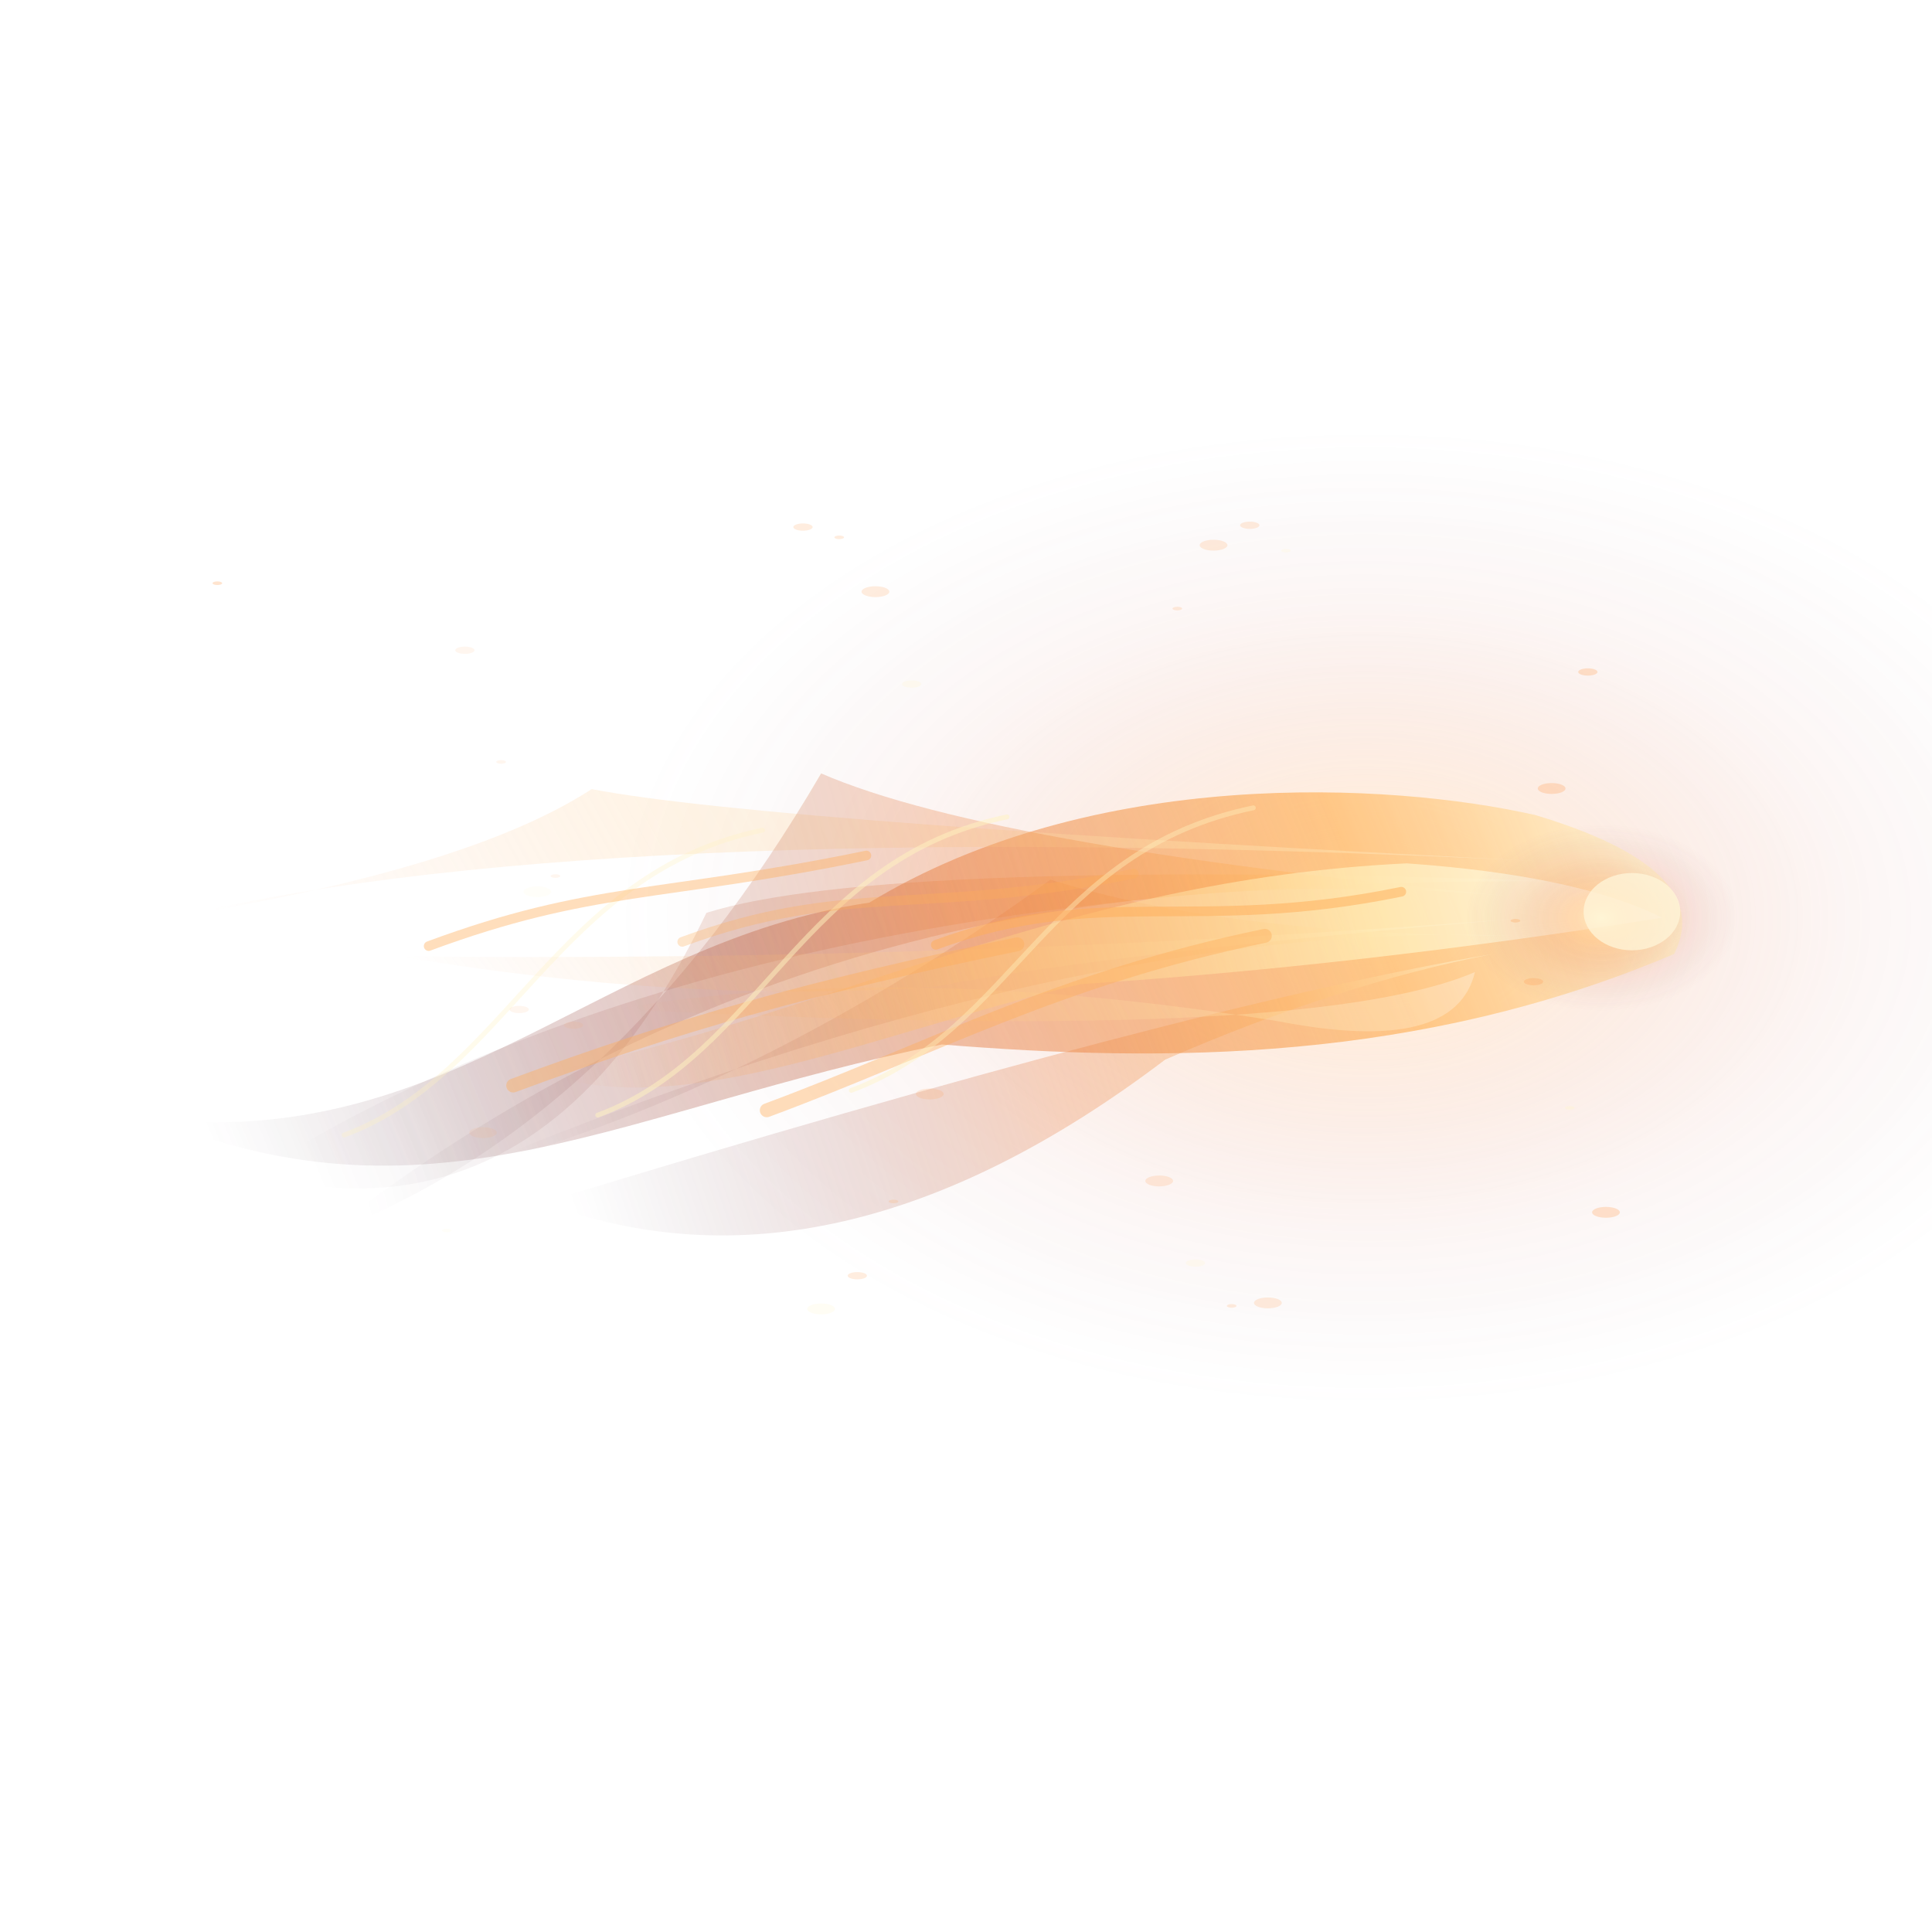
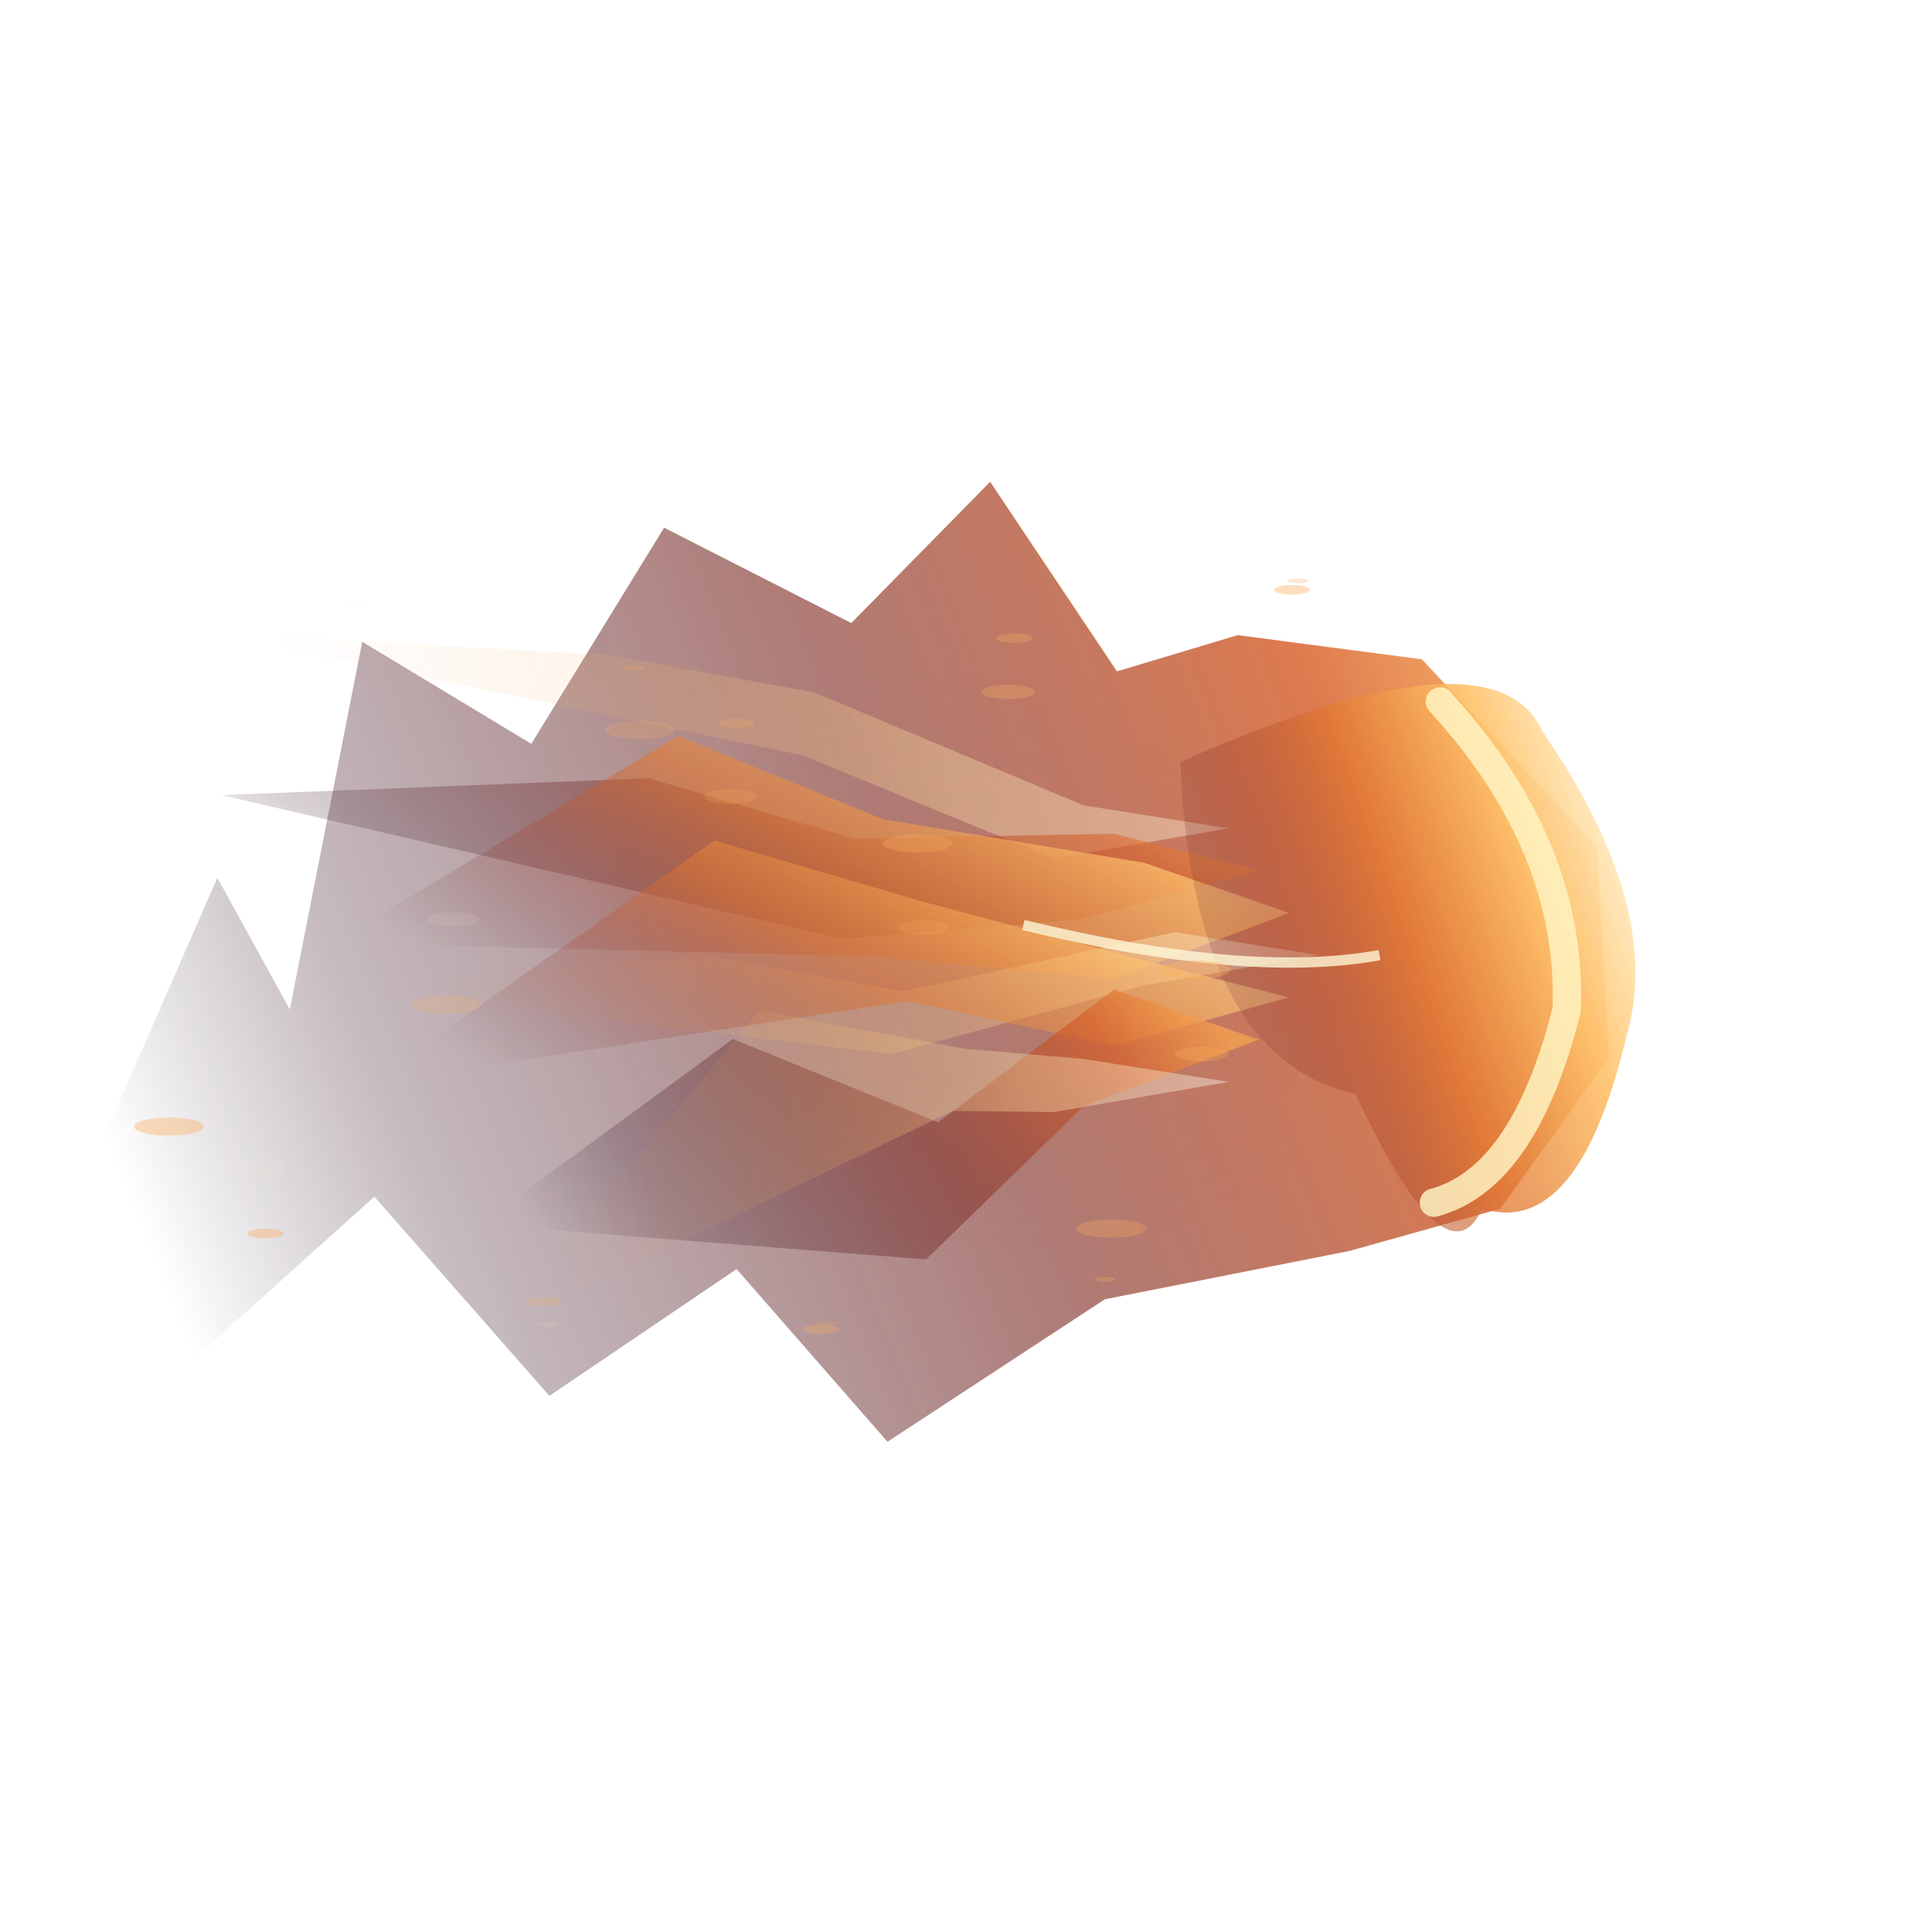
<svg xmlns="http://www.w3.org/2000/svg" width="320" height="320" viewBox="0 0 320 320">
  <defs>
-     <linearGradient id="trail" x1="0%" y1="55%" x2="100%" y2="45%">
-       <stop offset="0" stop-color="#351c33" stop-opacity="0" />
-       <stop offset=".26" stop-color="#913c36" stop-opacity=".28" />
-       <stop offset=".54" stop-color="#e87a3a" stop-opacity=".56" />
-       <stop offset=".81" stop-color="#ffb660" stop-opacity=".85" />
-       <stop offset="1" stop-color="#fff3cd" stop-opacity="1" />
+     <linearGradient id="blood" x1="0%" y1="60%" x2="100%" y2="35%">
+       <stop offset="0" stop-color="#24182b" stop-opacity="0" />
+       <stop offset=".18" stop-color="#462333" stop-opacity=".37" />
+       <stop offset=".55" stop-color="#823129" stop-opacity=".77" />
+       <stop offset=".85" stop-color="#d7602b" />
+       <stop offset="1" stop-color="#fba64b" />
    </linearGradient>
-     <linearGradient id="core" x1="0%" y1="50%" x2="100%" y2="45%">
-       <stop offset="0" stop-color="#f79348" stop-opacity="0" />
-       <stop offset=".37" stop-color="#ffc477" stop-opacity=".63" />
-       <stop offset=".75" stop-color="#fff0bc" />
-       <stop offset="1" stop-color="#fffefa" />
+     <linearGradient id="saffron" x1="4%" y1="74%" x2="98%" y2="34%">
+       <stop offset="0" stop-color="#4e2135" stop-opacity="0" />
+       <stop offset=".27" stop-color="#a3422f" stop-opacity=".42" />
+       <stop offset=".52" stop-color="#e27831" stop-opacity=".83" />
+       <stop offset=".81" stop-color="#ffc36c" />
+       <stop offset="1" stop-color="#ffebc0" />
    </linearGradient>
-     <radialGradient id="glow">
-       <stop offset="0" stop-color="#fff5c1" stop-opacity=".78" />
-       <stop offset=".24" stop-color="#ffa861" stop-opacity=".38" />
-       <stop offset=".65" stop-color="#d05b41" stop-opacity=".10" />
-       <stop offset="1" stop-color="#7e3648" stop-opacity="0" />
+     <linearGradient id="white" x1="8%" y1="43%" x2="100%" y2="39%">
+       <stop offset="0" stop-color="#ec803e" stop-opacity="0" />
+       <stop offset=".38" stop-color="#fbbd62" stop-opacity=".35" />
+       <stop offset=".69" stop-color="#ffe6a7" stop-opacity=".87" />
+       <stop offset="1" stop-color="#fffdf2" />
+     </linearGradient>
+     <radialGradient id="dust">
+       <stop offset="0" stop-color="#ffe1a8" stop-opacity=".44" />
+       <stop offset=".21" stop-color="#f9a052" stop-opacity=".22" />
+       <stop offset=".72" stop-color="#9b514b" stop-opacity=".09" />
+       <stop offset="1" stop-color="#5e3144" stop-opacity="0" />
    </radialGradient>
  </defs>
-   <ellipse cx="226.3" cy="152.0" rx="124" ry="80" fill="url(#glow)" opacity=".54" />
-   <path d="M 26 185.4 C 75 190.4 100 156.0 144 149.5 C 181 127.0 230 129.5 254.3 135.0 Q 284.3 144.0 277.3 158.0 C 235 176.0 193 176.0 156 173.0 C 104 183.4 72 204.4 26 185.4 Z" fill="url(#trail)" opacity=".82" />
-   <path d="M30.0 151.7 Q78.0 143.7 98.0 130.7 Q127.0 136.3 262.3 143.0 Q102.0 134.7 30.0 151.7 Z" fill="url(#core)" opacity="0.3" />
-   <path d="M42.0 194.4 Q90.0 207.4 117.0 151.2 Q146.0 142.1 259.3 146.0 Q121.0 144.7 42.0 194.4 Z" fill="url(#trail)" opacity="0.4" />
-   <path d="M54.0 204.4 Q102.0 186.4 136.0 128.1 Q165.0 140.7 256.3 149.0 Q140.0 137.1 54.0 204.4 Z" fill="url(#trail)" opacity="0.5" />
-   <path d="M66.0 158.4 Q114.0 166.4 155.0 163.4 Q184.0 157.8 253.3 152.0 Q159.0 159.4 66.0 158.4 Z" fill="url(#core)" opacity="0.3" />
-   <path d="M78.0 193.5 Q126.0 180.5 174.0 145.7 Q203.0 154.8 250.3 155.0 Q178.0 152.2 78.0 193.5 Z" fill="url(#trail)" opacity="0.4" />
-   <path d="M90.0 199.2 Q138.0 217.2 193.0 175.5 Q222.0 162.9 247.3 158.0 Q197.0 166.5 90.0 199.2 Z" fill="url(#trail)" opacity="0.5" />
-   <path d="M102.0 167.1 Q150.0 159.1 212.0 169.2 Q241.0 174.8 244.3 161.0 Q216.0 173.2 102.0 167.1 Z" fill="url(#core)" opacity="0.3" />
-   <path d="M 90 177.7 C 137 168.5 176 145.7 233 143.0 Q 261.3 145.0 275.3 152.0 Q 225 160.0 179 163.0 C 145 171.0 113 186.0 90 177.7 Z" fill="url(#core)" opacity=".72" />
-   <ellipse cx="265.3" cy="152.0" rx="22.5" ry="15.5" fill="url(#glow)" opacity=".92" />
-   <ellipse cx="270.3" cy="151.0" rx="8" ry="6.4" fill="#fff6d9" opacity=".75" />
-   <path d="M57.0 188.0 C84.0 178.0 92.3 144.5 126.3 137.5" fill="none" stroke="#fff3bf" stroke-width="0.8" stroke-linecap="round" opacity="0.3" />
-   <path d="M71.0 156.7 C98.0 146.7 109.5 148.7 143.5 141.7" fill="none" stroke="#ffad58" stroke-width="1.6" stroke-linecap="round" opacity="0.4" />
-   <path d="M85.0 179.8 C112.0 169.8 134.5 163.4 168.5 156.4" fill="none" stroke="#ffad58" stroke-width="2.3" stroke-linecap="round" opacity="0.4" />
-   <path d="M99.0 184.7 C126.0 174.7 132.8 142.3 166.8 135.3" fill="none" stroke="#fff3bf" stroke-width="0.8" stroke-linecap="round" opacity="0.5" />
-   <path d="M113.0 156.0 C140.0 146.0 153.8 151.7 187.8 144.7" fill="none" stroke="#ffad58" stroke-width="1.6" stroke-linecap="round" opacity="0.3" />
-   <path d="M127.0 183.9 C154.0 173.9 175.5 162.0 209.5 155.0" fill="none" stroke="#ffad58" stroke-width="2.3" stroke-linecap="round" opacity="0.4" />
-   <path d="M141.0 180.6 C168.0 170.6 173.6 140.8 207.6 133.8" fill="none" stroke="#fff3bf" stroke-width="0.8" stroke-linecap="round" opacity="0.4" />
-   <path d="M155.0 156.5 C182.0 146.5 198.1 154.7 232.1 147.7" fill="none" stroke="#ffad58" stroke-width="1.6" stroke-linecap="round" opacity="0.5" />
-   <ellipse cx="74.0" cy="203.8" rx="0.8" ry="0.3" fill="#fff6c6" opacity="0.1" />
-   <ellipse cx="133.0" cy="87.3" rx="1.6" ry="0.6" fill="#ffa55e" opacity="0.2" />
-   <ellipse cx="192.0" cy="195.6" rx="2.3" ry="0.9" fill="#ffa55e" opacity="0.2" />
-   <ellipse cx="251.0" cy="152.5" rx="0.8" ry="0.3" fill="#ffa55e" opacity="0.3" />
-   <ellipse cx="77.0" cy="107.7" rx="1.6" ry="0.6" fill="#ffa55e" opacity="0.1" />
-   <ellipse cx="136.0" cy="216.8" rx="2.3" ry="0.9" fill="#fff6c6" opacity="0.2" />
-   <ellipse cx="195.0" cy="100.8" rx="0.8" ry="0.3" fill="#ffa55e" opacity="0.2" />
-   <ellipse cx="254.0" cy="162.6" rx="1.6" ry="0.6" fill="#ffa55e" opacity="0.3" />
-   <ellipse cx="80.0" cy="187.6" rx="2.3" ry="0.9" fill="#ffa55e" opacity="0.1" />
-   <ellipse cx="139.0" cy="89.0" rx="0.8" ry="0.3" fill="#ffa55e" opacity="0.2" />
-   <ellipse cx="198.0" cy="209.2" rx="1.6" ry="0.6" fill="#fff6c6" opacity="0.2" />
-   <ellipse cx="257.0" cy="130.6" rx="2.3" ry="0.9" fill="#ffa55e" opacity="0.3" />
-   <ellipse cx="83.0" cy="126.2" rx="0.8" ry="0.3" fill="#ffa55e" opacity="0.1" />
-   <ellipse cx="142.0" cy="211.3" rx="1.6" ry="0.6" fill="#ffa55e" opacity="0.2" />
-   <ellipse cx="201.0" cy="90.3" rx="2.3" ry="0.9" fill="#ffa55e" opacity="0.2" />
-   <ellipse cx="260.0" cy="183.5" rx="0.8" ry="0.3" fill="#fff6c6" opacity="0.3" />
-   <ellipse cx="86.0" cy="167.2" rx="1.6" ry="0.6" fill="#ffa55e" opacity="0.1" />
-   <ellipse cx="145.0" cy="98.0" rx="2.3" ry="0.9" fill="#ffa55e" opacity="0.2" />
-   <ellipse cx="204.0" cy="216.3" rx="0.8" ry="0.3" fill="#ffa55e" opacity="0.2" />
-   <ellipse cx="263.0" cy="111.3" rx="1.6" ry="0.6" fill="#ffa55e" opacity="0.3" />
-   <ellipse cx="89.0" cy="147.7" rx="2.3" ry="0.9" fill="#fff6c6" opacity="0.1" />
-   <ellipse cx="148.0" cy="199.0" rx="0.8" ry="0.3" fill="#ffa55e" opacity="0.2" />
-   <ellipse cx="207.0" cy="87.0" rx="1.6" ry="0.6" fill="#ffa55e" opacity="0.2" />
-   <ellipse cx="266.0" cy="200.8" rx="2.3" ry="0.9" fill="#ffa55e" opacity="0.3" />
-   <ellipse cx="92.0" cy="145.1" rx="0.8" ry="0.3" fill="#ffa55e" opacity="0.1" />
-   <ellipse cx="151.0" cy="113.3" rx="1.6" ry="0.6" fill="#fff6c6" opacity="0.2" />
-   <ellipse cx="210.0" cy="215.8" rx="2.3" ry="0.9" fill="#ffa55e" opacity="0.2" />
-   <ellipse cx="36.0" cy="96.6" rx="0.8" ry="0.3" fill="#ffa55e" opacity="0.3" />
-   <ellipse cx="95.0" cy="169.8" rx="1.6" ry="0.6" fill="#ffa55e" opacity="0.1" />
-   <ellipse cx="154.0" cy="181.2" rx="2.3" ry="0.9" fill="#ffa55e" opacity="0.2" />
-   <ellipse cx="213.0" cy="91.2" rx="0.8" ry="0.3" fill="#fff6c6" opacity="0.2" />
+   <ellipse cx="169" cy="159" rx="74.0" ry="54" fill="url(#dust)" opacity=".16" />
+   <path d="M 12.0 200.2 L 36.0 145.4 L 48.0 167.2 L 60.0 106.3 L 88.0 123.2 L 110.0 87.4 L 141.0 103.2 L 164.0 79.8 L 185.0 111.2 L 205.0 105.2 L 235.5 109.2 L 264.5 140.2 L 266.5 175.2 L 248.5 200.2 L 223.5 207.2 L 183.0 215.2 L 147.0 238.8 L 122.0 210.2 L 91.0 231.2 L 62.0 198.2 L 32.0 225.2 Z" fill="url(#blood)" opacity=".83" />
+   <path d="M 34.4 104.8 L 100.9 108.5 L 134.9 114.7 L 179.5 133.4 L 203.5 137.2 L 174.5 142.2 L 132.9 125.1 L 34.4 104.8 Z" fill="url(#white)" opacity="0.4" />
+   <path d="M 36.7 131.7 L 107.5 128.9 L 141.5 138.9 L 184.5 138.1 L 208.5 144.2 L 179.5 152.2 L 139.5 155.5 L 36.7 131.7 Z" fill="url(#blood)" opacity="0.6" />
+   <path d="M 55.2 156.2 L 112.3 121.9 L 146.3 135.7 L 189.5 142.9 L 213.5 151.2 L 184.5 162.2 L 144.3 158.4 L 55.2 156.2 Z" fill="url(#saffron)" opacity="0.7" />
+   <path d="M 57.7 163.7 L 115.6 158.0 L 149.6 164.2 L 194.5 154.4 L 218.5 158.2 L 189.5 163.2 L 147.6 174.6 L 57.7 163.7 Z" fill="url(#white)" opacity="0.4" />
+   <path d="M 61.1 179.5 L 118.3 139.2 L 152.3 149.2 L 189.5 159.1 L 213.5 165.2 L 184.5 173.2 L 150.3 165.8 L 61.1 179.5 Z" fill="url(#saffron)" opacity="0.6" />
+   <path d="M 79.5 202.8 L 121.4 172.1 L 155.4 185.9 L 184.5 163.9 L 208.5 172.2 L 179.5 183.2 L 153.4 208.6 L 79.5 202.8 Z" fill="url(#blood)" opacity="0.7" />
+   <path d="M 81.1 221.0 L 125.8 167.4 L 159.8 173.7 L 179.5 175.4 L 203.5 179.2 L 174.5 184.2 L 157.8 184.0 L 81.1 221.0 Z" fill="url(#white)" opacity="0.4" />
+   <path d="M195.5 126.2 Q247.5 103.2 255.5 121.2 Q275.5 150.2 269.5 171.2 Q261.5 205.2 245.5 200.2 Q239.5 213.2 224.5 181.2 Q197.5 175.2 195.5 126.2 Z" fill="url(#saffron)" opacity=".92" />
+   <path d="M238.5 116.2 Q260.5 140.2 259.5 167.2 Q252.5 195.2 237.5 199.2" fill="none" stroke="#fff4c3" stroke-width="4.7" stroke-linecap="round" opacity=".83" />
+   <path d="M169.5 153.2 Q206.5 162.2 228.5 158.2" fill="none" stroke="#fffad8" stroke-width="1.7" opacity=".78" />
+   <ellipse cx="91.0" cy="219.4" rx="1.7" ry="0.4" fill="#ffefbd" opacity="0.1" />
+   <ellipse cx="122.0" cy="119.8" rx="3.0" ry="0.8" fill="#f9ae5f" opacity="0.2" />
+   <ellipse cx="153.0" cy="153.6" rx="4.4" ry="1.2" fill="#f9ae5f" opacity="0.2" />
+   <ellipse cx="184.0" cy="203.5" rx="5.8" ry="1.5" fill="#f9ae5f" opacity="0.3" />
+   <ellipse cx="215.0" cy="96.2" rx="1.7" ry="0.4" fill="#f9ae5f" opacity="0.3" />
+   <ellipse cx="44.0" cy="204.3" rx="3.0" ry="0.8" fill="#f9ae5f" opacity="0.4" />
+   <ellipse cx="75.0" cy="152.3" rx="4.4" ry="1.2" fill="#ffefbd" opacity="0.1" />
+   <ellipse cx="106.0" cy="120.9" rx="5.8" ry="1.5" fill="#f9ae5f" opacity="0.2" />
+   <ellipse cx="137.0" cy="219.2" rx="1.7" ry="0.4" fill="#f9ae5f" opacity="0.2" />
+   <ellipse cx="168.0" cy="105.7" rx="3.0" ry="0.8" fill="#f9ae5f" opacity="0.3" />
+   <ellipse cx="199.0" cy="174.6" rx="4.4" ry="1.2" fill="#f9ae5f" opacity="0.3" />
+   <ellipse cx="28.0" cy="186.6" rx="5.8" ry="1.5" fill="#f9ae5f" opacity="0.4" />
+   <ellipse cx="59.0" cy="100.0" rx="1.7" ry="0.4" fill="#ffefbd" opacity="0.1" />
+   <ellipse cx="90.0" cy="215.6" rx="3.0" ry="0.8" fill="#f9ae5f" opacity="0.2" />
+   <ellipse cx="121.0" cy="131.9" rx="4.4" ry="1.2" fill="#f9ae5f" opacity="0.2" />
+   <ellipse cx="152.0" cy="139.7" rx="5.8" ry="1.5" fill="#f9ae5f" opacity="0.3" />
+   <ellipse cx="183.0" cy="211.9" rx="1.7" ry="0.4" fill="#f9ae5f" opacity="0.3" />
+   <ellipse cx="214.0" cy="97.7" rx="3.0" ry="0.8" fill="#f9ae5f" opacity="0.4" />
+   <ellipse cx="43.0" cy="193.7" rx="4.4" ry="1.2" fill="#ffefbd" opacity="0.1" />
+   <ellipse cx="74.0" cy="166.4" rx="5.8" ry="1.5" fill="#f9ae5f" opacity="0.2" />
+   <ellipse cx="105.0" cy="110.6" rx="1.7" ry="0.4" fill="#f9ae5f" opacity="0.2" />
+   <ellipse cx="136.0" cy="220.2" rx="3.0" ry="0.8" fill="#f9ae5f" opacity="0.3" />
+   <ellipse cx="167.0" cy="114.6" rx="4.4" ry="1.2" fill="#f9ae5f" opacity="0.3" />
+   <ellipse cx="198.0" cy="160.6" rx="5.8" ry="1.5" fill="#f9ae5f" opacity="0.4" />
+   <ellipse cx="27.0" cy="198.4" rx="1.7" ry="0.4" fill="#ffefbd" opacity="0.1" />
</svg>
